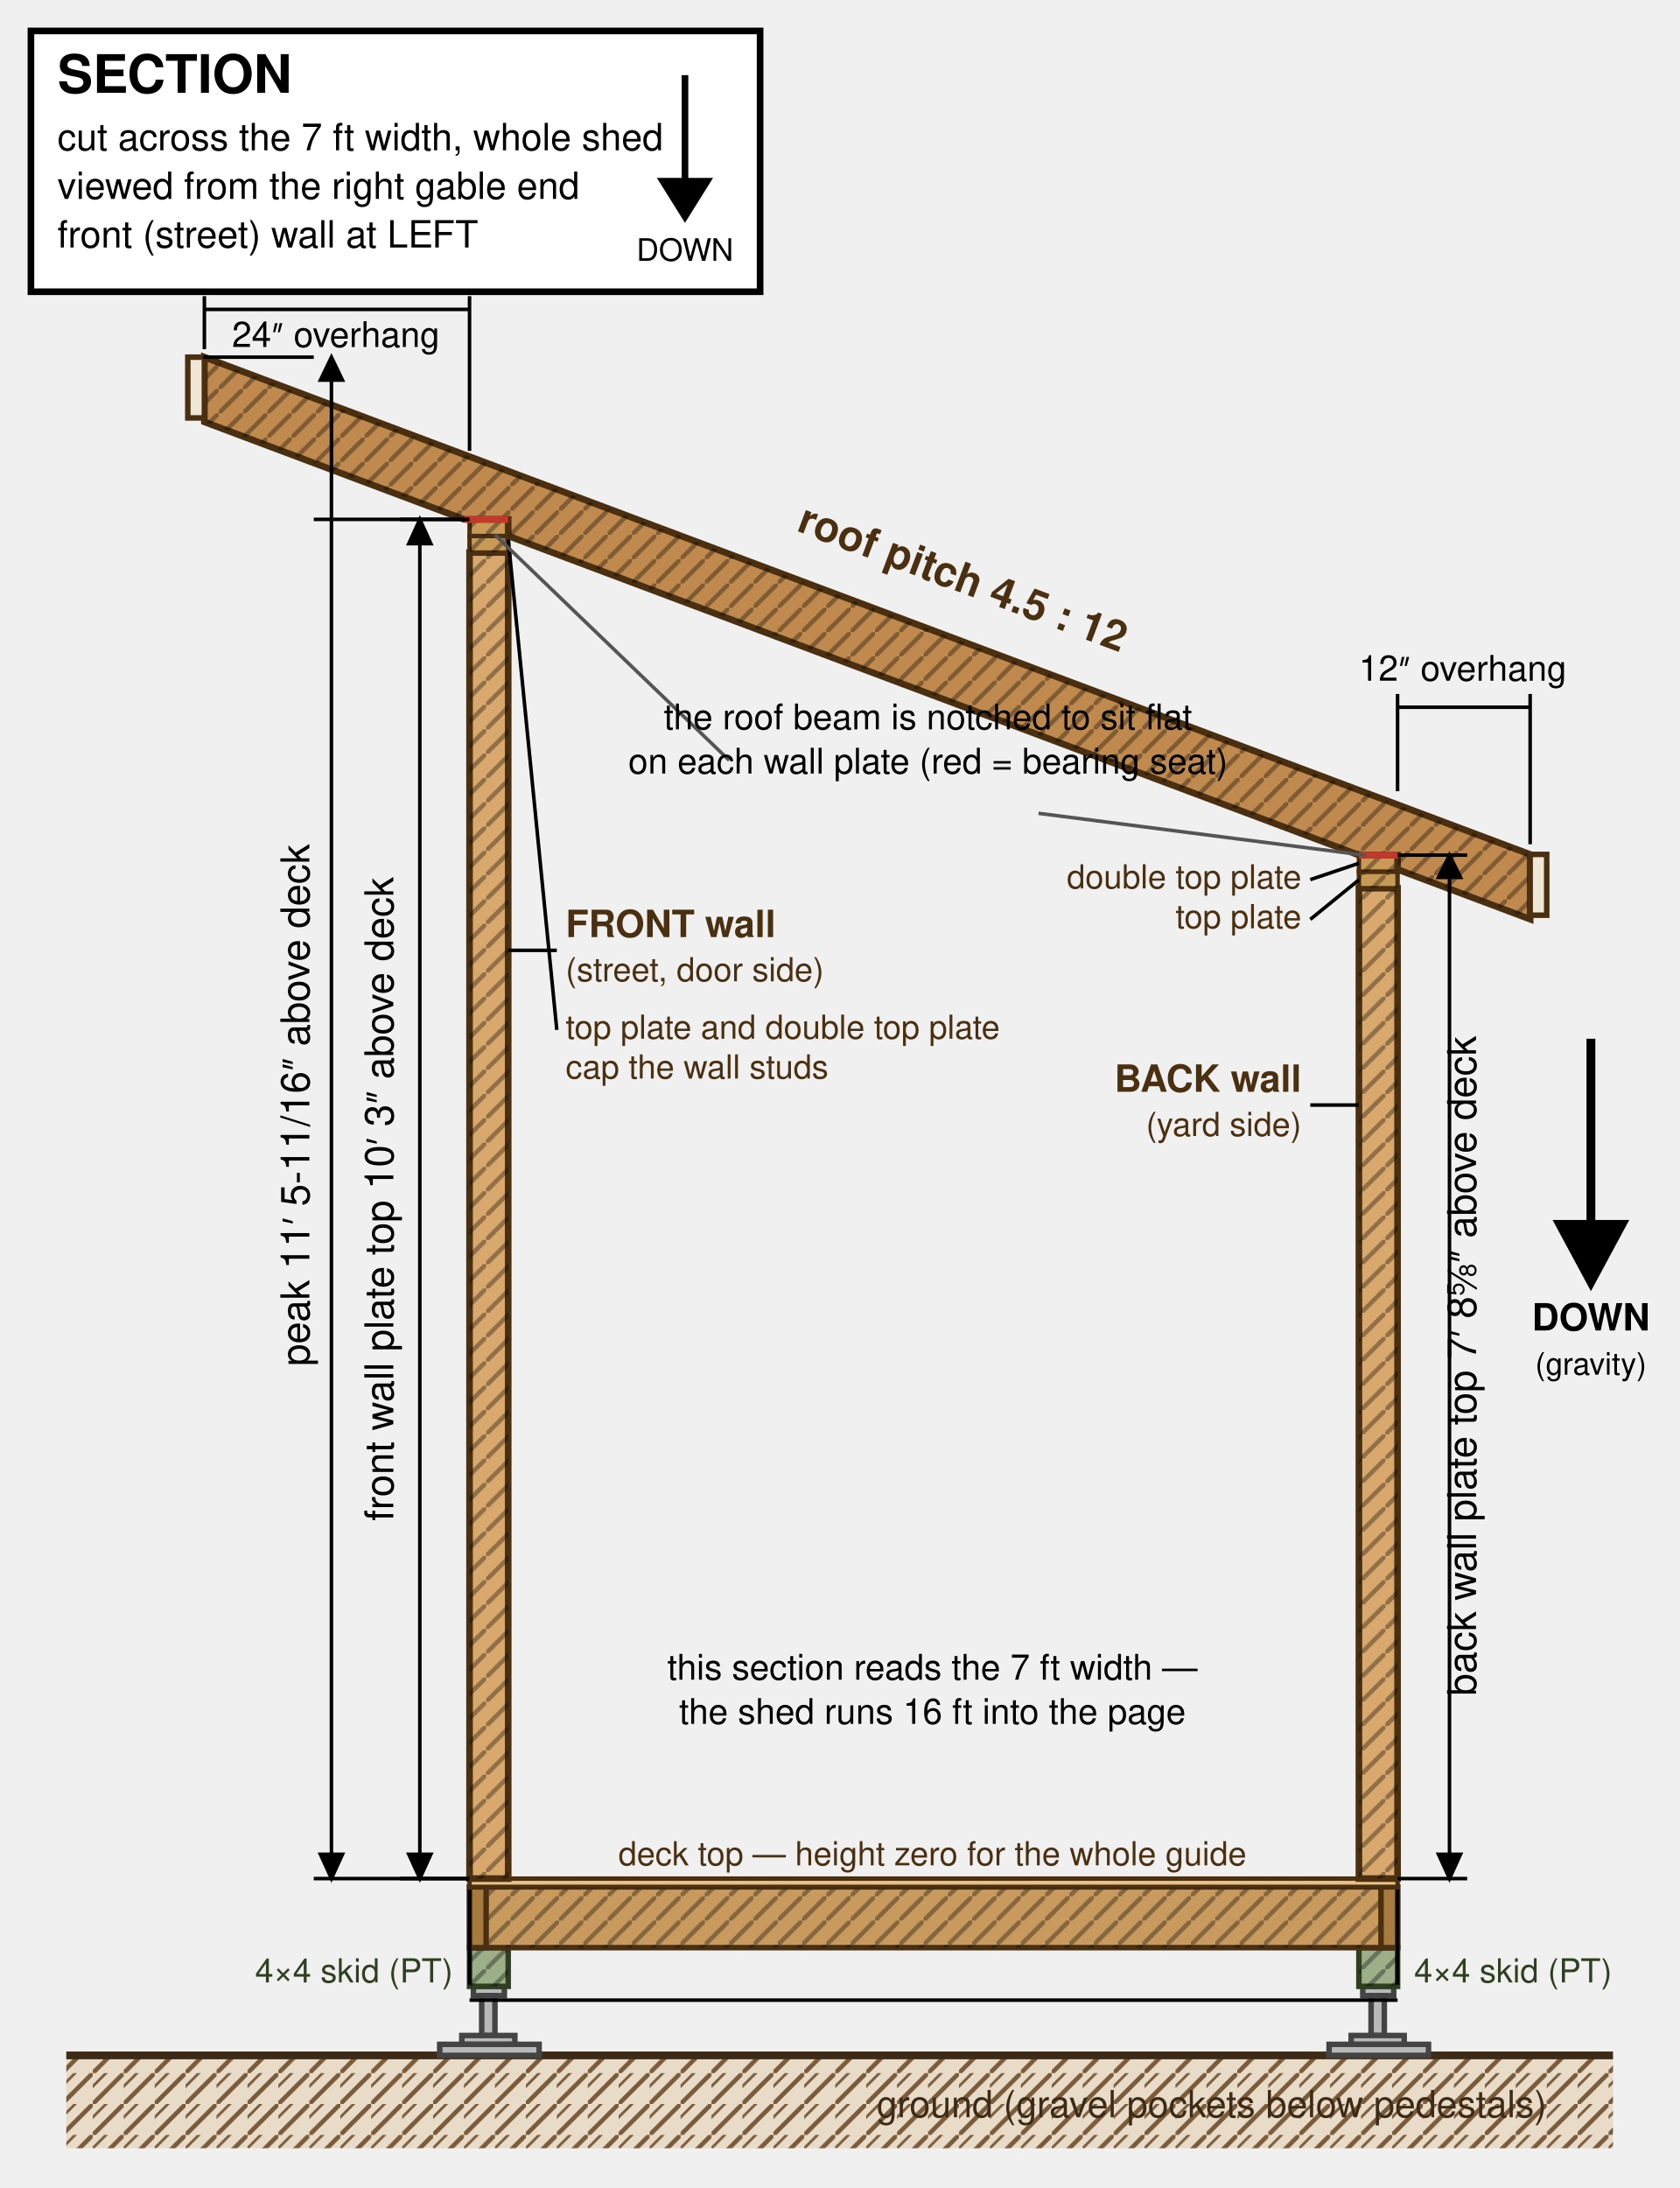
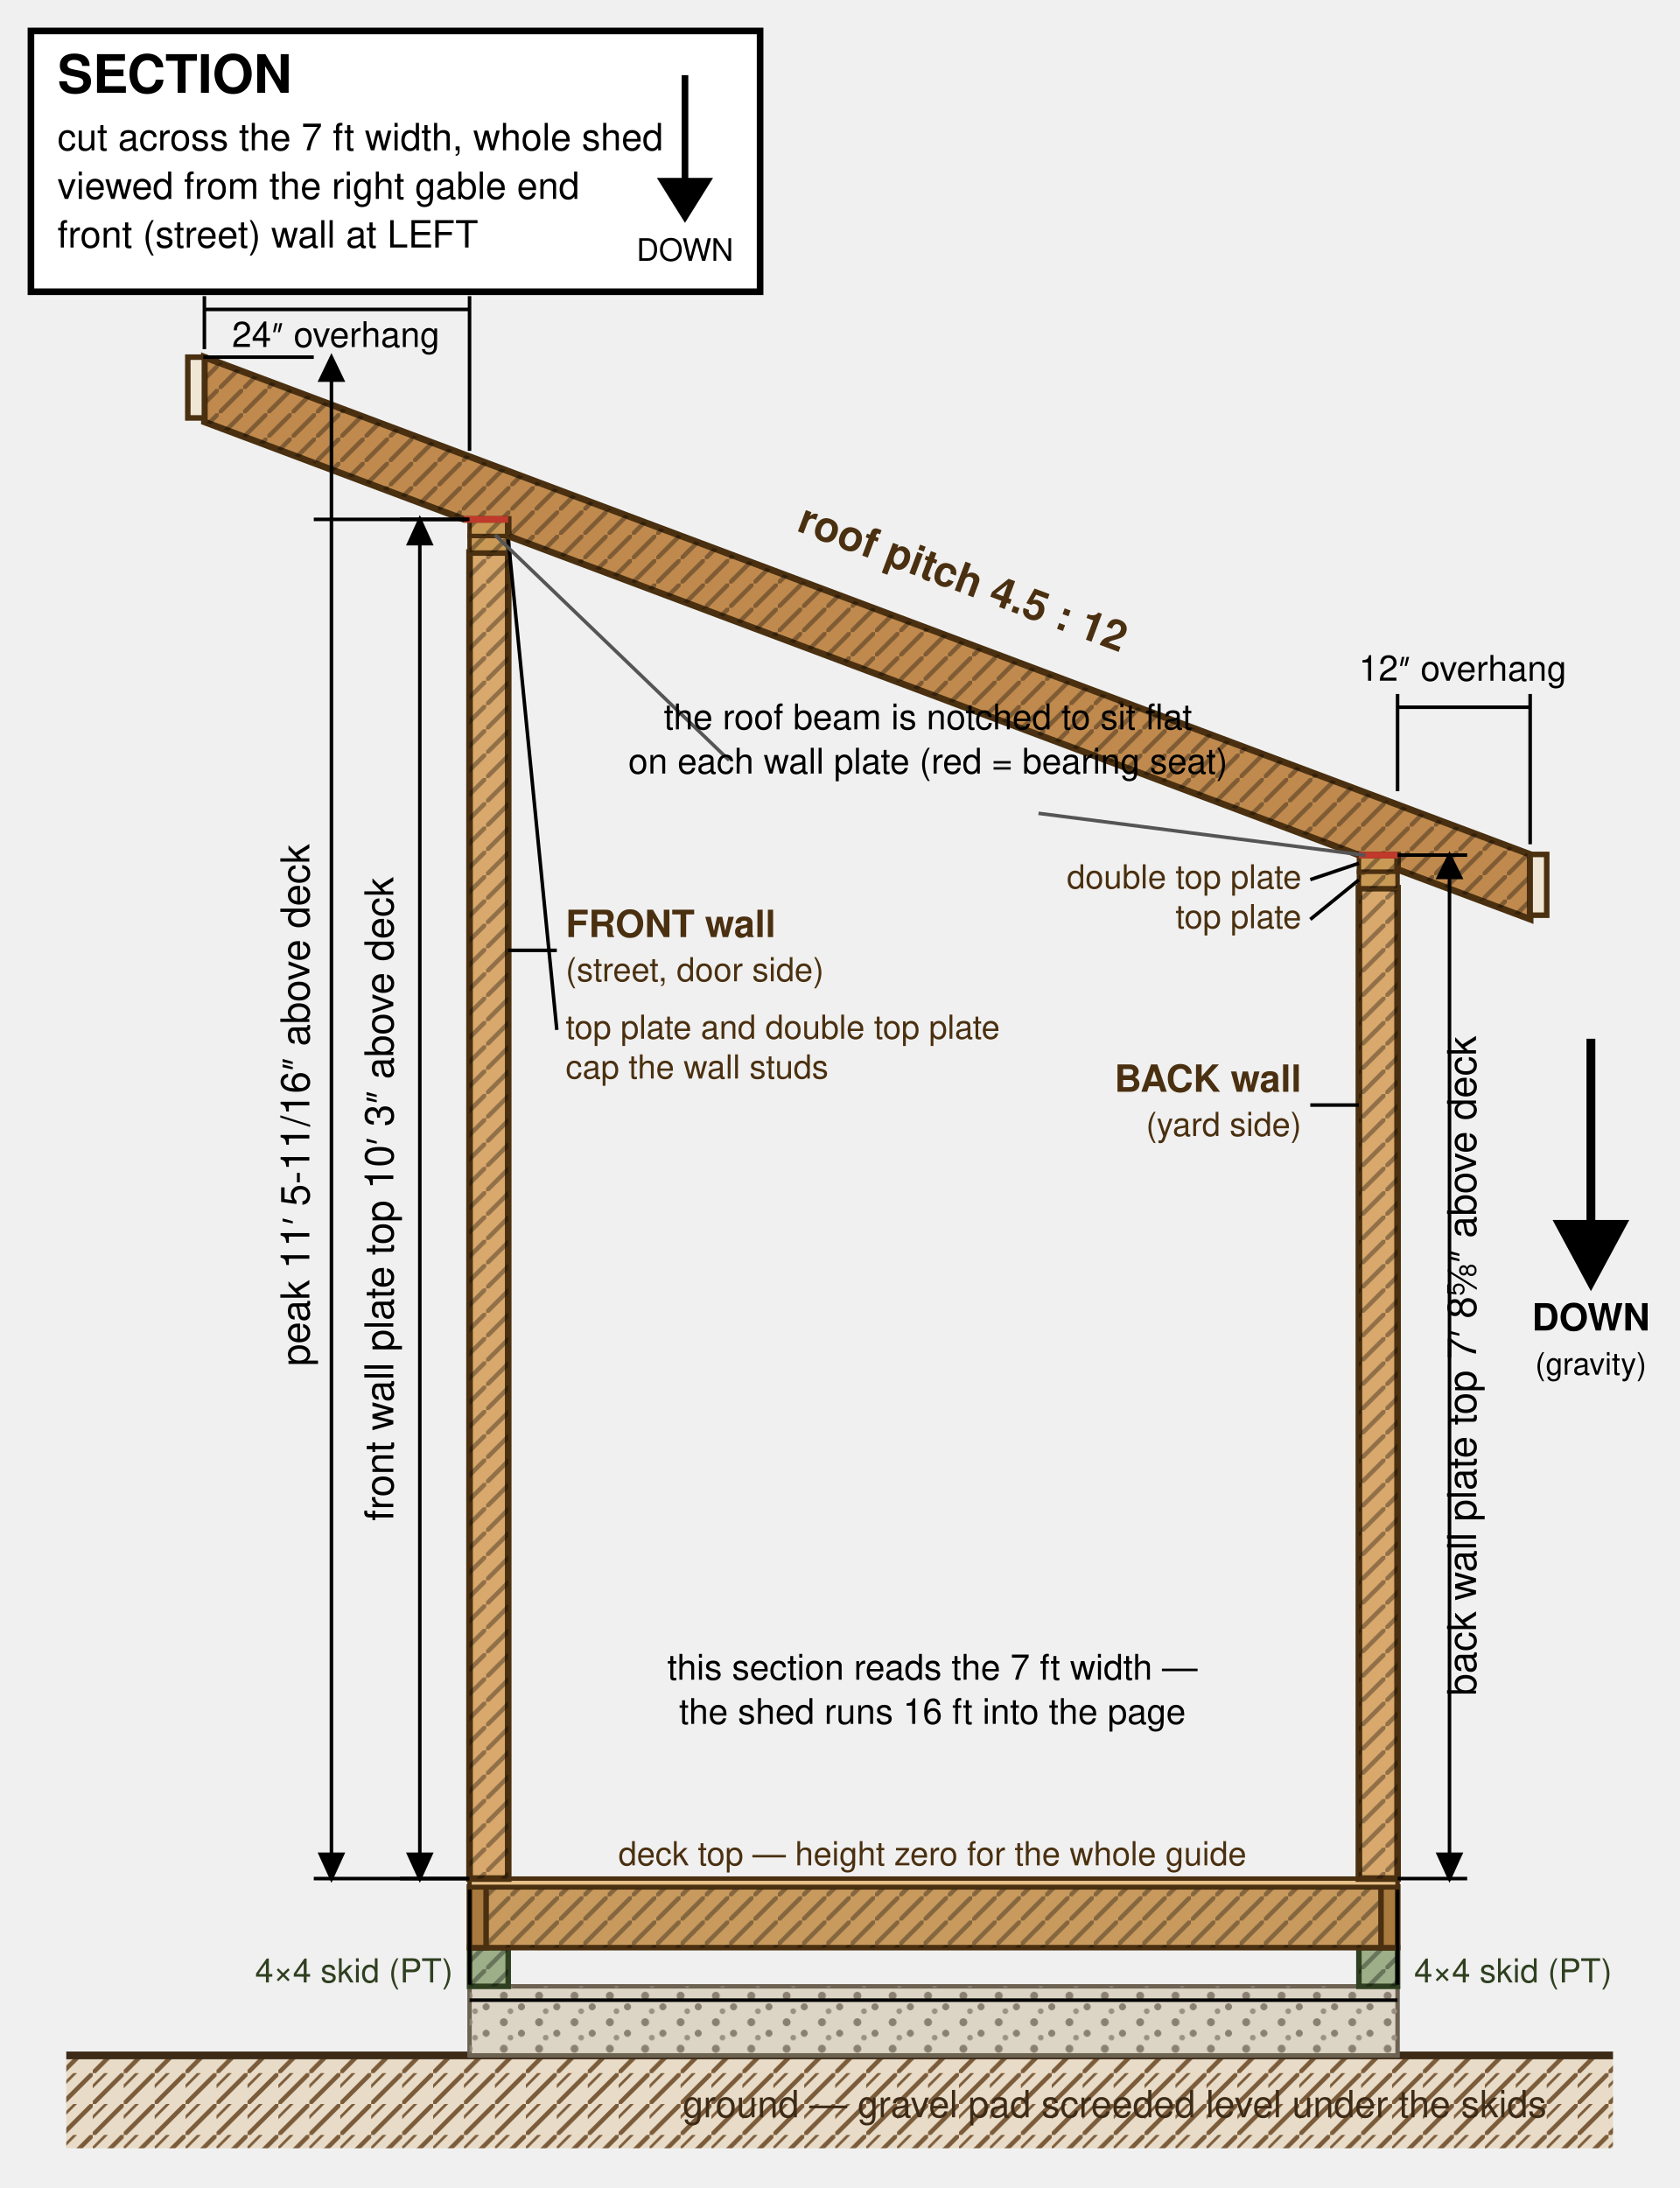
- <svg xmlns="http://www.w3.org/2000/svg" viewBox="0 0 760 990" font-family="Helvetica, Arial, sans-serif" role="img" aria-label="Cross-section of the whole shed: walls capped by double top plates, roof beam notched to sit flat on both plate tops, front tall wall at left, back low wall at right, on skids carried by adjustable pedestals on paver pads over a gravel ground line.">
+ <svg xmlns="http://www.w3.org/2000/svg" viewBox="0 0 760 990" font-family="Helvetica, Arial, sans-serif" role="img" aria-label="Cross-section of the whole shed: walls capped by double top plates, roof beam notched to sit flat on both plate tops, front tall wall at left, back low wall at right, on skids bearing directly on a levelled, compacted gravel pad.">
  <defs>
    <pattern id="cut" width="11" height="11" patternUnits="userSpaceOnUse">
      <path d="M -2 13 L 13 -2" stroke="#00000055" stroke-width="2" fill="none" />
    </pattern>
    <pattern id="ground" width="14" height="14" patternUnits="userSpaceOnUse">
      <path d="M 0 14 L 14 0" stroke="#7a5b3a" stroke-width="2" fill="none" />
      <path d="M -4 10 L 10 -4" stroke="#7a5b3a" stroke-width="1.2" fill="none" />
+     </pattern>
+     <pattern id="gravel" width="16" height="12" patternUnits="userSpaceOnUse">
+       <circle cx="4" cy="3" r="1.8" fill="#8a8072" />
+       <circle cx="12" cy="8" r="1.6" fill="#8a8072" />
+       <circle cx="7" cy="10" r="1.3" fill="#9a9082" />
    </pattern>
  </defs>
  <g>
    <rect x="14" y="14" width="330" height="118" fill="#ffffff" stroke="#000" stroke-width="3" />
    <text x="26" y="42" font-size="24" font-weight="bold" fill="#000">SECTION</text>
    <text x="26" y="68" font-size="17" fill="#000">cut across the 7 ft width, whole shed</text>
    <text x="26" y="90" font-size="17" fill="#000">viewed from the right gable end</text>
    <text x="26" y="112" font-size="17" fill="#000">front (street) wall at LEFT</text>
    <g stroke="#000" stroke-width="3" fill="#000">
      <line x1="310" y1="34" x2="310" y2="86" />
      <path d="M 310 98 L 300 82 L 320 82 Z" />
    </g>
    <text x="310" y="118" font-size="14" fill="#000" text-anchor="middle">DOWN</text>
  </g>
  <rect x="30" y="930" width="700" height="42" fill="#e8dcc8" />
  <rect x="30" y="930" width="700" height="42" fill="url(#ground)" />
  <line x1="30" y1="930" x2="730" y2="930" stroke="#3d2b17" stroke-width="3.5" />
-   <text x="700" y="958" font-size="17" fill="#3d2b17" text-anchor="end">ground (gravel pockets below pedestals)</text>
-   <g fill="#b9b9b9" stroke="#444" stroke-width="2.5">
-     <rect x="214.25" y="898.75" width="14" height="4.25" />
-     <rect x="218" y="903" width="6" height="18" />
-     <rect x="209" y="921" width="24" height="4" />
-     <rect x="199" y="925" width="45" height="5" />
-     <rect x="616.75" y="898.75" width="14" height="4.25" />
-     <rect x="620.5" y="903" width="6" height="18" />
-     <rect x="611.5" y="921" width="24" height="4" />
-     <rect x="601.5" y="925" width="45" height="5" />
-   </g>
+   <text x="700" y="958" font-size="17" fill="#3d2b17" text-anchor="end">ground — gravel pad screeded level under the skids</text>
+   <rect x="212.5" y="898.75" width="420" height="31.25" fill="#dcd4c4" stroke="#6c6252" stroke-width="2" />
+   <rect x="212.5" y="898.75" width="420" height="31.25" fill="url(#gravel)" />
  <rect x="212.5" y="881.25" width="17.5" height="17.5" fill="#9caf88" stroke="#2f4020" stroke-width="2.5" />
  <rect x="212.5" y="881.25" width="17.5" height="17.5" fill="url(#cut)" />
  <rect x="615" y="881.25" width="17.5" height="17.5" fill="#9caf88" stroke="#2f4020" stroke-width="2.5" />
  <rect x="615" y="881.25" width="17.5" height="17.5" fill="url(#cut)" />
  <text x="205" y="897" font-size="15" fill="#2f4020" text-anchor="end">4×4 skid (PT)</text>
  <text x="640" y="897" font-size="15" fill="#2f4020">4×4 skid (PT)</text>
  <rect x="212.5" y="853.75" width="420" height="27.5" fill="#c89a5e" stroke="#4a3010" stroke-width="2.5" />
  <rect x="212.5" y="853.75" width="420" height="27.5" fill="url(#cut)" />
  <rect x="212.5" y="853.75" width="7.5" height="27.5" fill="#a97a3e" stroke="#4a3010" stroke-width="2.5" />
  <rect x="625" y="853.75" width="7.5" height="27.5" fill="#a97a3e" stroke="#4a3010" stroke-width="2.5" />
  <rect x="212.5" y="850" width="420" height="3.75" fill="#e6c088" stroke="#4a3010" stroke-width="2" />
  <text x="422" y="844" font-size="15" fill="#4a3010" text-anchor="middle">deck top — height zero for the whole guide</text>
  <rect x="212.5" y="250" width="17.5" height="600" fill="#d9a86c" stroke="#4a3010" stroke-width="3" />
  <rect x="212.5" y="250" width="17.5" height="600" fill="url(#cut)" />
  <rect x="212.5" y="242.5" width="17.5" height="7.5" fill="#c99a56" stroke="#4a3010" stroke-width="2" />
  <rect x="212.5" y="242.5" width="17.5" height="7.5" fill="url(#cut)" />
  <rect x="212.5" y="235" width="17.5" height="7.5" fill="#c99a56" stroke="#4a3010" stroke-width="2" />
  <rect x="212.5" y="235" width="17.5" height="7.5" fill="url(#cut)" />
  <rect x="615" y="401.875" width="17.5" height="448.125" fill="#d9a86c" stroke="#4a3010" stroke-width="3" />
  <rect x="615" y="401.875" width="17.5" height="448.125" fill="url(#cut)" />
  <rect x="615" y="394.375" width="17.5" height="7.5" fill="#c99a56" stroke="#4a3010" stroke-width="2" />
  <rect x="615" y="394.375" width="17.5" height="7.5" fill="url(#cut)" />
  <rect x="615" y="386.875" width="17.5" height="7.5" fill="#c99a56" stroke="#4a3010" stroke-width="2" />
  <rect x="615" y="386.875" width="17.5" height="7.5" fill="url(#cut)" />
  <g stroke="#000" stroke-width="1.6">
    <line x1="230" y1="244" x2="252" y2="466" />
  </g>
  <text x="256" y="470" font-size="15" fill="#4a3010">top plate and double top plate</text>
  <text x="256" y="488" font-size="15" fill="#4a3010">cap the wall studs</text>
  <g stroke="#000" stroke-width="1.6">
    <line x1="615" y1="390.6" x2="593" y2="398" />
  </g>
  <text x="589" y="402" font-size="15" fill="#4a3010" text-anchor="end">double top plate</text>
  <g stroke="#000" stroke-width="1.6">
    <line x1="615" y1="398.1" x2="593" y2="416" />
  </g>
  <text x="589" y="420" font-size="15" fill="#4a3010" text-anchor="end">top plate</text>
  <polygon points="92.5,161.6 692.5,386.6 692.5,415.9 632.5,393.4 632.5,386.9 615,386.9                    230,242.5 230,235 210,235 92.5,190.9" fill="#c08a4e" stroke="#4a3010" stroke-width="3" />
  <polygon points="92.5,161.6 692.5,386.6 692.5,415.9 632.5,393.4 632.5,386.9 615,386.9                    230,242.5 230,235 210,235 92.5,190.9" fill="url(#cut)" />
  <line x1="210" y1="235" x2="230" y2="235" stroke="#c0392b" stroke-width="3" />
  <line x1="615" y1="386.9" x2="632.5" y2="386.9" stroke="#c0392b" stroke-width="3" />
  <rect x="85" y="161.6" width="7.5" height="27.5" fill="#efe6d6" stroke="#4a3010" stroke-width="2.5" />
  <rect x="692.5" y="386.6" width="7.5" height="27.5" fill="#efe6d6" stroke="#4a3010" stroke-width="2.5" />
  <text x="360" y="240" font-size="19" font-weight="bold" fill="#4a3010" transform="rotate(20.6 360 240)">roof pitch 4.5 : 12</text>
  <g stroke="#555" stroke-width="1.6" fill="none">
    <line x1="330" y1="344" x2="224" y2="242" />
    <line x1="470" y1="368" x2="618" y2="387" />
  </g>
  <text x="420" y="330" font-size="16" fill="#000" text-anchor="middle">the roof beam is notched to sit flat</text>
  <text x="420" y="350" font-size="16" fill="#000" text-anchor="middle">on each wall plate (red = bearing seat)</text>
  <g stroke="#000" stroke-width="1.6" fill="none">
    <line x1="150" y1="850" x2="150" y2="161.6" />
    <line x1="142" y1="850" x2="212" y2="850" />
    <line x1="142" y1="161.6" x2="92" y2="161.6" />
    <line x1="142" y1="235" x2="212" y2="235" />
  </g>
  <g fill="#000" stroke="#000" stroke-width="1.6">
    <path d="M 150 161.6 L 145 172 L 155 172 Z" />
    <path d="M 150 850 L 145 839 L 155 839 Z" />
  </g>
  <text x="140" y="500" font-size="18" fill="#000" text-anchor="middle" transform="rotate(-90 140 500)">peak 11′ 5-11/16″ above deck</text>
  <g stroke="#000" stroke-width="1.6" fill="none">
    <line x1="190" y1="850" x2="190" y2="235" />
    <line x1="181" y1="850" x2="212.5" y2="850" />
    <line x1="181" y1="235" x2="212.5" y2="235" />
  </g>
  <g fill="#000" stroke="#000" stroke-width="1.6">
    <path d="M 190 235 L 185 246 L 195 246 Z" />
    <path d="M 190 850 L 185 839 L 195 839 Z" />
  </g>
  <text x="178" y="542.5" font-size="18" fill="#000" text-anchor="middle" transform="rotate(-90 178 542.5)">front wall plate top 10′ 3″ above deck</text>
  <g stroke="#000" stroke-width="1.6" fill="none">
    <line x1="656" y1="850" x2="656" y2="386.9" />
    <line x1="632.5" y1="850" x2="664" y2="850" />
    <line x1="632.5" y1="386.9" x2="664" y2="386.9" />
  </g>
  <g fill="#000" stroke="#000" stroke-width="1.6">
    <path d="M 656 386.9 L 651 397 L 661 397 Z" />
    <path d="M 656 850 L 651 839 L 661 839 Z" />
  </g>
  <text x="668" y="618" font-size="18" fill="#000" text-anchor="middle" transform="rotate(-90 668 618)">back wall plate top 7′ 8⅝″ above deck</text>
  <g stroke="#000" stroke-width="1.6" fill="none">
    <line x1="92.5" y1="140" x2="212.5" y2="140" />
    <line x1="92.5" y1="134" x2="92.5" y2="158" />
    <line x1="212.5" y1="134" x2="212.5" y2="204" />
  </g>
  <text x="152" y="157" font-size="16" fill="#000" text-anchor="middle">24″ overhang</text>
  <g stroke="#000" stroke-width="1.6" fill="none">
    <line x1="632.5" y1="320" x2="692.5" y2="320" />
    <line x1="632.5" y1="314" x2="632.5" y2="358" />
    <line x1="692.5" y1="314" x2="692.5" y2="382" />
  </g>
  <text x="662" y="308" font-size="16" fill="#000" text-anchor="middle">12″ overhang</text>
  <g stroke="#000" stroke-width="1.6" fill="none">
    <line x1="212.5" y1="905" x2="632.5" y2="905" />
    <line x1="212.5" y1="898" x2="212.5" y2="855" />
    <line x1="632.5" y1="898" x2="632.5" y2="855" />
  </g>
  <text x="422" y="760" font-size="16" fill="#000" text-anchor="middle">this section reads the 7 ft width —</text>
  <text x="422" y="780" font-size="16" fill="#000" text-anchor="middle">the shed runs 16 ft into the page</text>
  <g stroke="#000" stroke-width="1.6">
    <line x1="230" y1="430" x2="252" y2="430" />
  </g>
  <text x="256" y="424" font-size="17" font-weight="bold" fill="#4a3010">FRONT wall</text>
  <text x="256" y="444" font-size="15" fill="#4a3010">(street, door side)</text>
  <g stroke="#000" stroke-width="1.6">
    <line x1="615" y1="500" x2="593" y2="500" />
  </g>
  <text x="589" y="494" font-size="17" font-weight="bold" fill="#4a3010" text-anchor="end">BACK wall</text>
  <text x="589" y="514" font-size="15" fill="#4a3010" text-anchor="end">(yard side)</text>
  <g stroke="#000" stroke-width="4" fill="#000">
    <line x1="720" y1="470" x2="720" y2="560" />
    <path d="M 720 580 L 706 554 L 734 554 Z" />
  </g>
  <text x="720" y="602" font-size="17" font-weight="bold" fill="#000" text-anchor="middle">DOWN</text>
  <text x="720" y="622" font-size="14" fill="#000" text-anchor="middle">(gravity)</text>
</svg>
